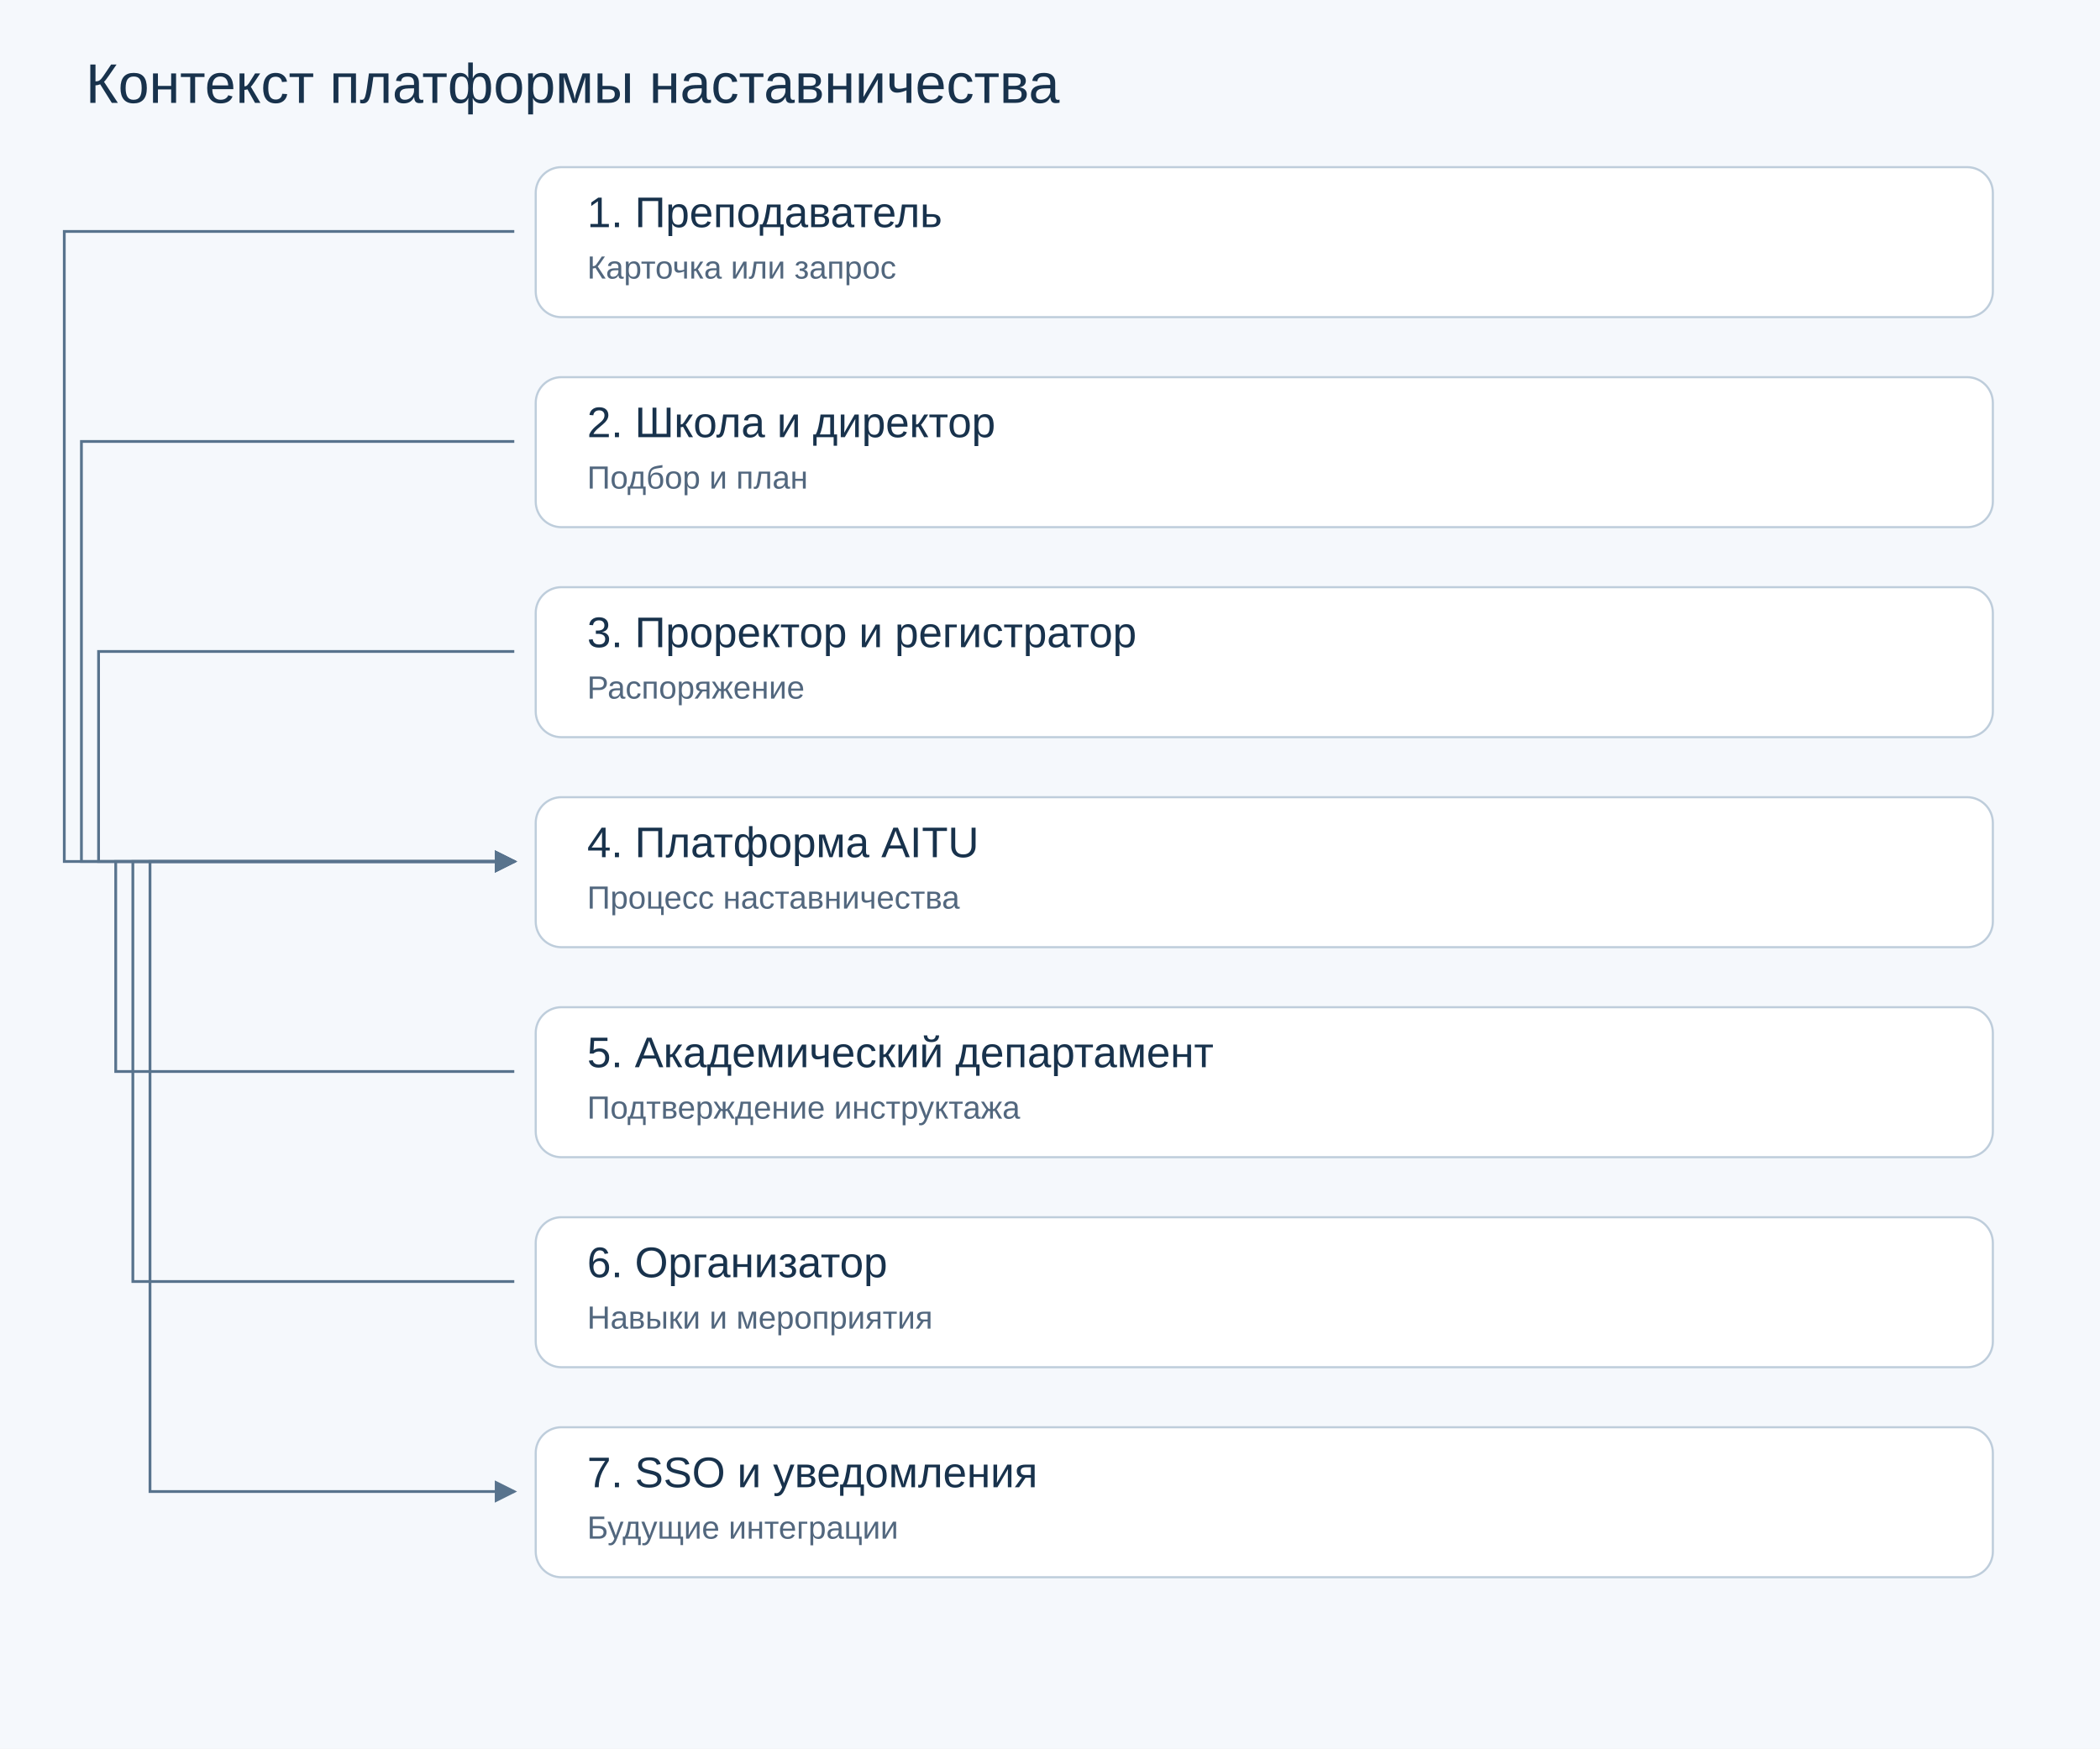
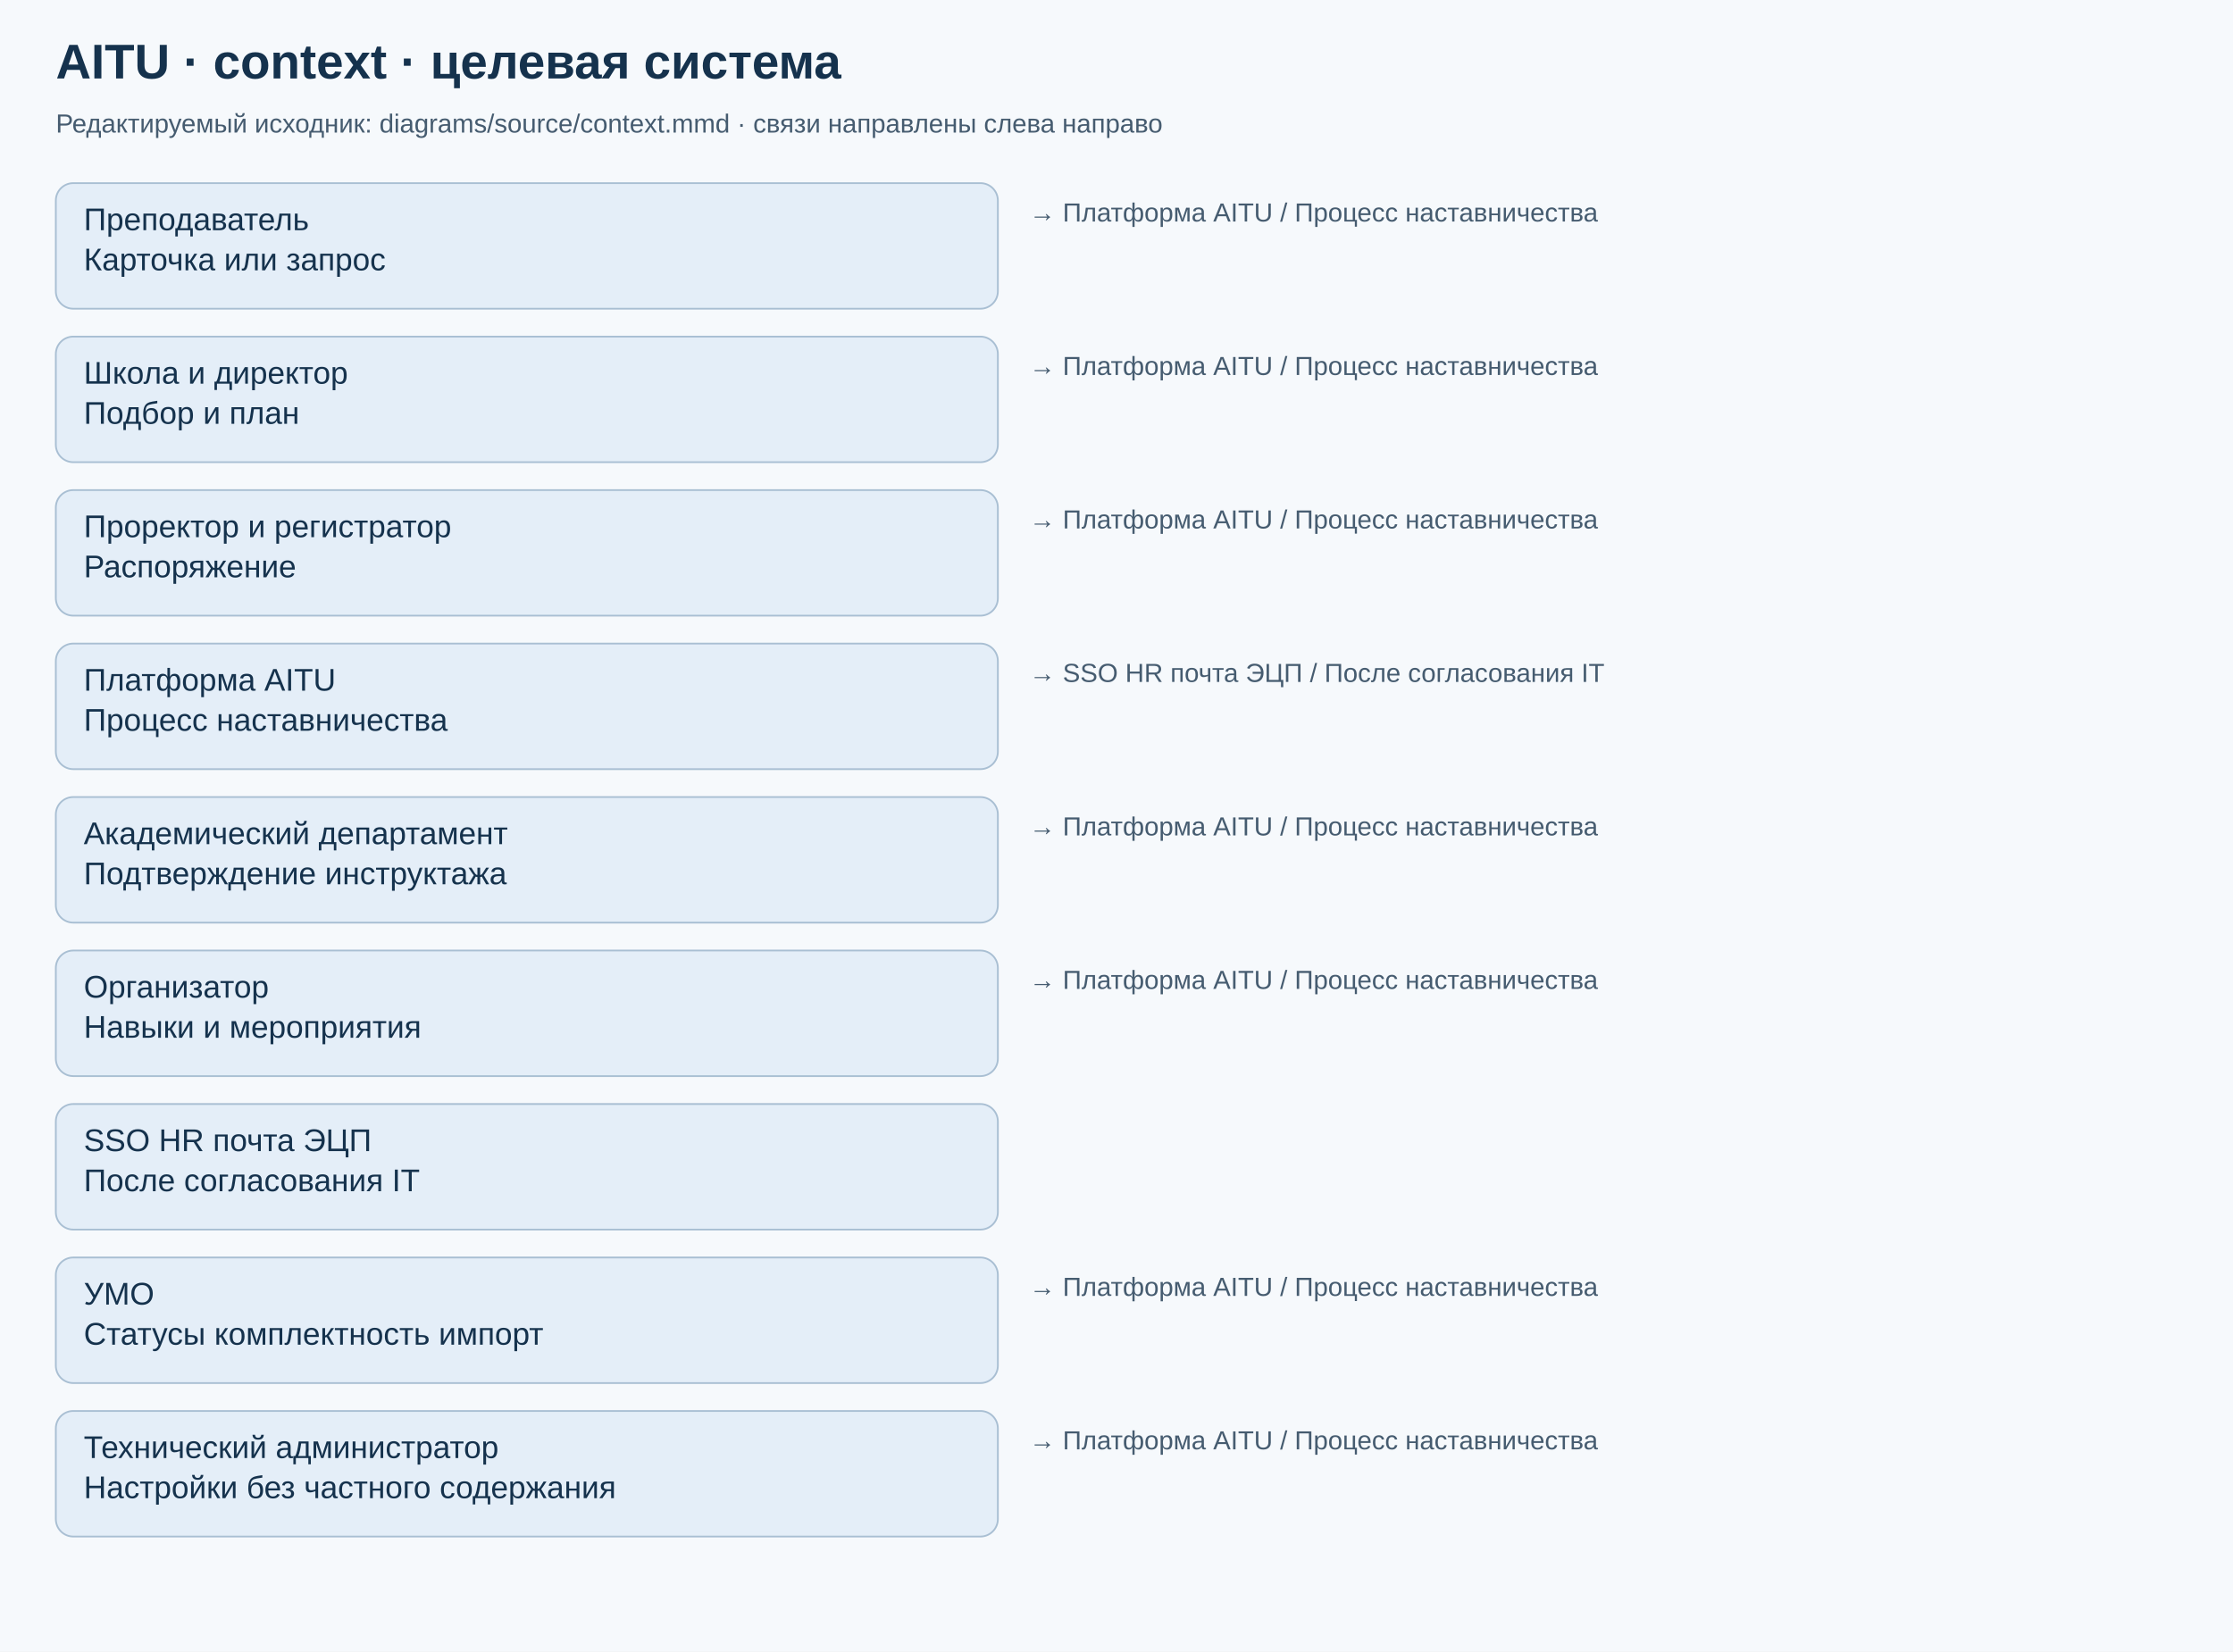
- <svg xmlns="http://www.w3.org/2000/svg" width="980" height="816" viewBox="0 0 980 816">
-   <defs>
-     <marker id="arrow" markerWidth="8" markerHeight="8" refX="7" refY="4" orient="auto">
-       <path d="M0 0L8 4L0 8" fill="#58738d" />
-     </marker>
-   </defs>
-   <rect width="100%" height="100%" fill="#f5f8fc" />
-   <g font-family="Arial, sans-serif">
-     <text x="40" y="48" font-size="26" fill="#18324c">Контекст платформы наставничества</text>
-     <path d="M240 108H30V402H240" fill="none" stroke="#58738d" stroke-width="1.3" marker-end="url(#arrow)" />
-     <path d="M240 206H38V402H240" fill="none" stroke="#58738d" stroke-width="1.3" marker-end="url(#arrow)" />
-     <path d="M240 304H46V402H240" fill="none" stroke="#58738d" stroke-width="1.3" marker-end="url(#arrow)" />
-     <path d="M240 500H54V402H240" fill="none" stroke="#58738d" stroke-width="1.3" marker-end="url(#arrow)" />
-     <path d="M240 598H62V402H240" fill="none" stroke="#58738d" stroke-width="1.3" marker-end="url(#arrow)" />
-     <path d="M240 402H70V696H240" fill="none" stroke="#58738d" stroke-width="1.3" marker-end="url(#arrow)" />
-     <rect x="250" y="78" width="680" height="70" rx="12" fill="white" stroke="#becddb" />
-     <text x="274" y="106" font-size="20" fill="#18324c">1. Преподаватель</text>
-     <text x="274" y="130" font-size="15" fill="#52677e">Карточка или запрос</text>
-     <rect x="250" y="176" width="680" height="70" rx="12" fill="white" stroke="#becddb" />
-     <text x="274" y="204" font-size="20" fill="#18324c">2. Школа и директор</text>
-     <text x="274" y="228" font-size="15" fill="#52677e">Подбор и план</text>
-     <rect x="250" y="274" width="680" height="70" rx="12" fill="white" stroke="#becddb" />
-     <text x="274" y="302" font-size="20" fill="#18324c">3. Проректор и регистратор</text>
-     <text x="274" y="326" font-size="15" fill="#52677e">Распоряжение</text>
-     <rect x="250" y="372" width="680" height="70" rx="12" fill="white" stroke="#becddb" />
-     <text x="274" y="400" font-size="20" fill="#18324c">4. Платформа AITU</text>
-     <text x="274" y="424" font-size="15" fill="#52677e">Процесс наставничества</text>
-     <rect x="250" y="470" width="680" height="70" rx="12" fill="white" stroke="#becddb" />
-     <text x="274" y="498" font-size="20" fill="#18324c">5. Академический департамент</text>
-     <text x="274" y="522" font-size="15" fill="#52677e">Подтверждение инструктажа</text>
-     <rect x="250" y="568" width="680" height="70" rx="12" fill="white" stroke="#becddb" />
-     <text x="274" y="596" font-size="20" fill="#18324c">6. Организатор</text>
-     <text x="274" y="620" font-size="15" fill="#52677e">Навыки и мероприятия</text>
-     <rect x="250" y="666" width="680" height="70" rx="12" fill="white" stroke="#becddb" />
-     <text x="274" y="694" font-size="20" fill="#18324c">7. SSO и уведомления</text>
-     <text x="274" y="718" font-size="15" fill="#52677e">Будущие интеграции</text>
-   </g>
+ <svg xmlns="http://www.w3.org/2000/svg" width="1280" height="947" viewBox="0 0 1280 947">
+   <style>text{font-family:Arial,sans-serif;fill:#15324d} .title{font-size:28px;font-weight:bold} .label{font-size:18px} .edge{font-size:15px;fill:#465c70}</style>
+   <rect width="100%" height="100%" fill="#f6f9fc" />
+   <text x="32" y="45" class="title">AITU · context · целевая система</text>
+   <text x="32" y="76" class="edge">Редактируемый исходник: diagrams/source/context.mmd · связи направлены слева направо</text>
+   <rect x="32" y="105" width="540" height="72" rx="10" fill="#e4eef8" stroke="#a9bfd3" />
+   <text x="48" y="132" class="label">Преподаватель</text>
+   <text x="48" y="155" class="label">Карточка или запрос</text>
+   <text x="590" y="127" class="edge"> → Платформа AITU / Процесс наставничества</text>
+   <rect x="32" y="193" width="540" height="72" rx="10" fill="#e4eef8" stroke="#a9bfd3" />
+   <text x="48" y="220" class="label">Школа и директор</text>
+   <text x="48" y="243" class="label">Подбор и план</text>
+   <text x="590" y="215" class="edge"> → Платформа AITU / Процесс наставничества</text>
+   <rect x="32" y="281" width="540" height="72" rx="10" fill="#e4eef8" stroke="#a9bfd3" />
+   <text x="48" y="308" class="label">Проректор и регистратор</text>
+   <text x="48" y="331" class="label">Распоряжение</text>
+   <text x="590" y="303" class="edge"> → Платформа AITU / Процесс наставничества</text>
+   <rect x="32" y="369" width="540" height="72" rx="10" fill="#e4eef8" stroke="#a9bfd3" />
+   <text x="48" y="396" class="label">Платформа AITU</text>
+   <text x="48" y="419" class="label">Процесс наставничества</text>
+   <text x="590" y="391" class="edge"> → SSO HR почта ЭЦП / После согласования IT</text>
+   <rect x="32" y="457" width="540" height="72" rx="10" fill="#e4eef8" stroke="#a9bfd3" />
+   <text x="48" y="484" class="label">Академический департамент</text>
+   <text x="48" y="507" class="label">Подтверждение инструктажа</text>
+   <text x="590" y="479" class="edge"> → Платформа AITU / Процесс наставничества</text>
+   <rect x="32" y="545" width="540" height="72" rx="10" fill="#e4eef8" stroke="#a9bfd3" />
+   <text x="48" y="572" class="label">Организатор</text>
+   <text x="48" y="595" class="label">Навыки и мероприятия</text>
+   <text x="590" y="567" class="edge"> → Платформа AITU / Процесс наставничества</text>
+   <rect x="32" y="633" width="540" height="72" rx="10" fill="#e4eef8" stroke="#a9bfd3" />
+   <text x="48" y="660" class="label">SSO HR почта ЭЦП</text>
+   <text x="48" y="683" class="label">После согласования IT</text>
+   <rect x="32" y="721" width="540" height="72" rx="10" fill="#e4eef8" stroke="#a9bfd3" />
+   <text x="48" y="748" class="label">УМО</text>
+   <text x="48" y="771" class="label">Статусы комплектность импорт</text>
+   <text x="590" y="743" class="edge"> → Платформа AITU / Процесс наставничества</text>
+   <rect x="32" y="809" width="540" height="72" rx="10" fill="#e4eef8" stroke="#a9bfd3" />
+   <text x="48" y="836" class="label">Технический администратор</text>
+   <text x="48" y="859" class="label">Настройки без частного содержания</text>
+   <text x="590" y="831" class="edge"> → Платформа AITU / Процесс наставничества</text>
</svg>
